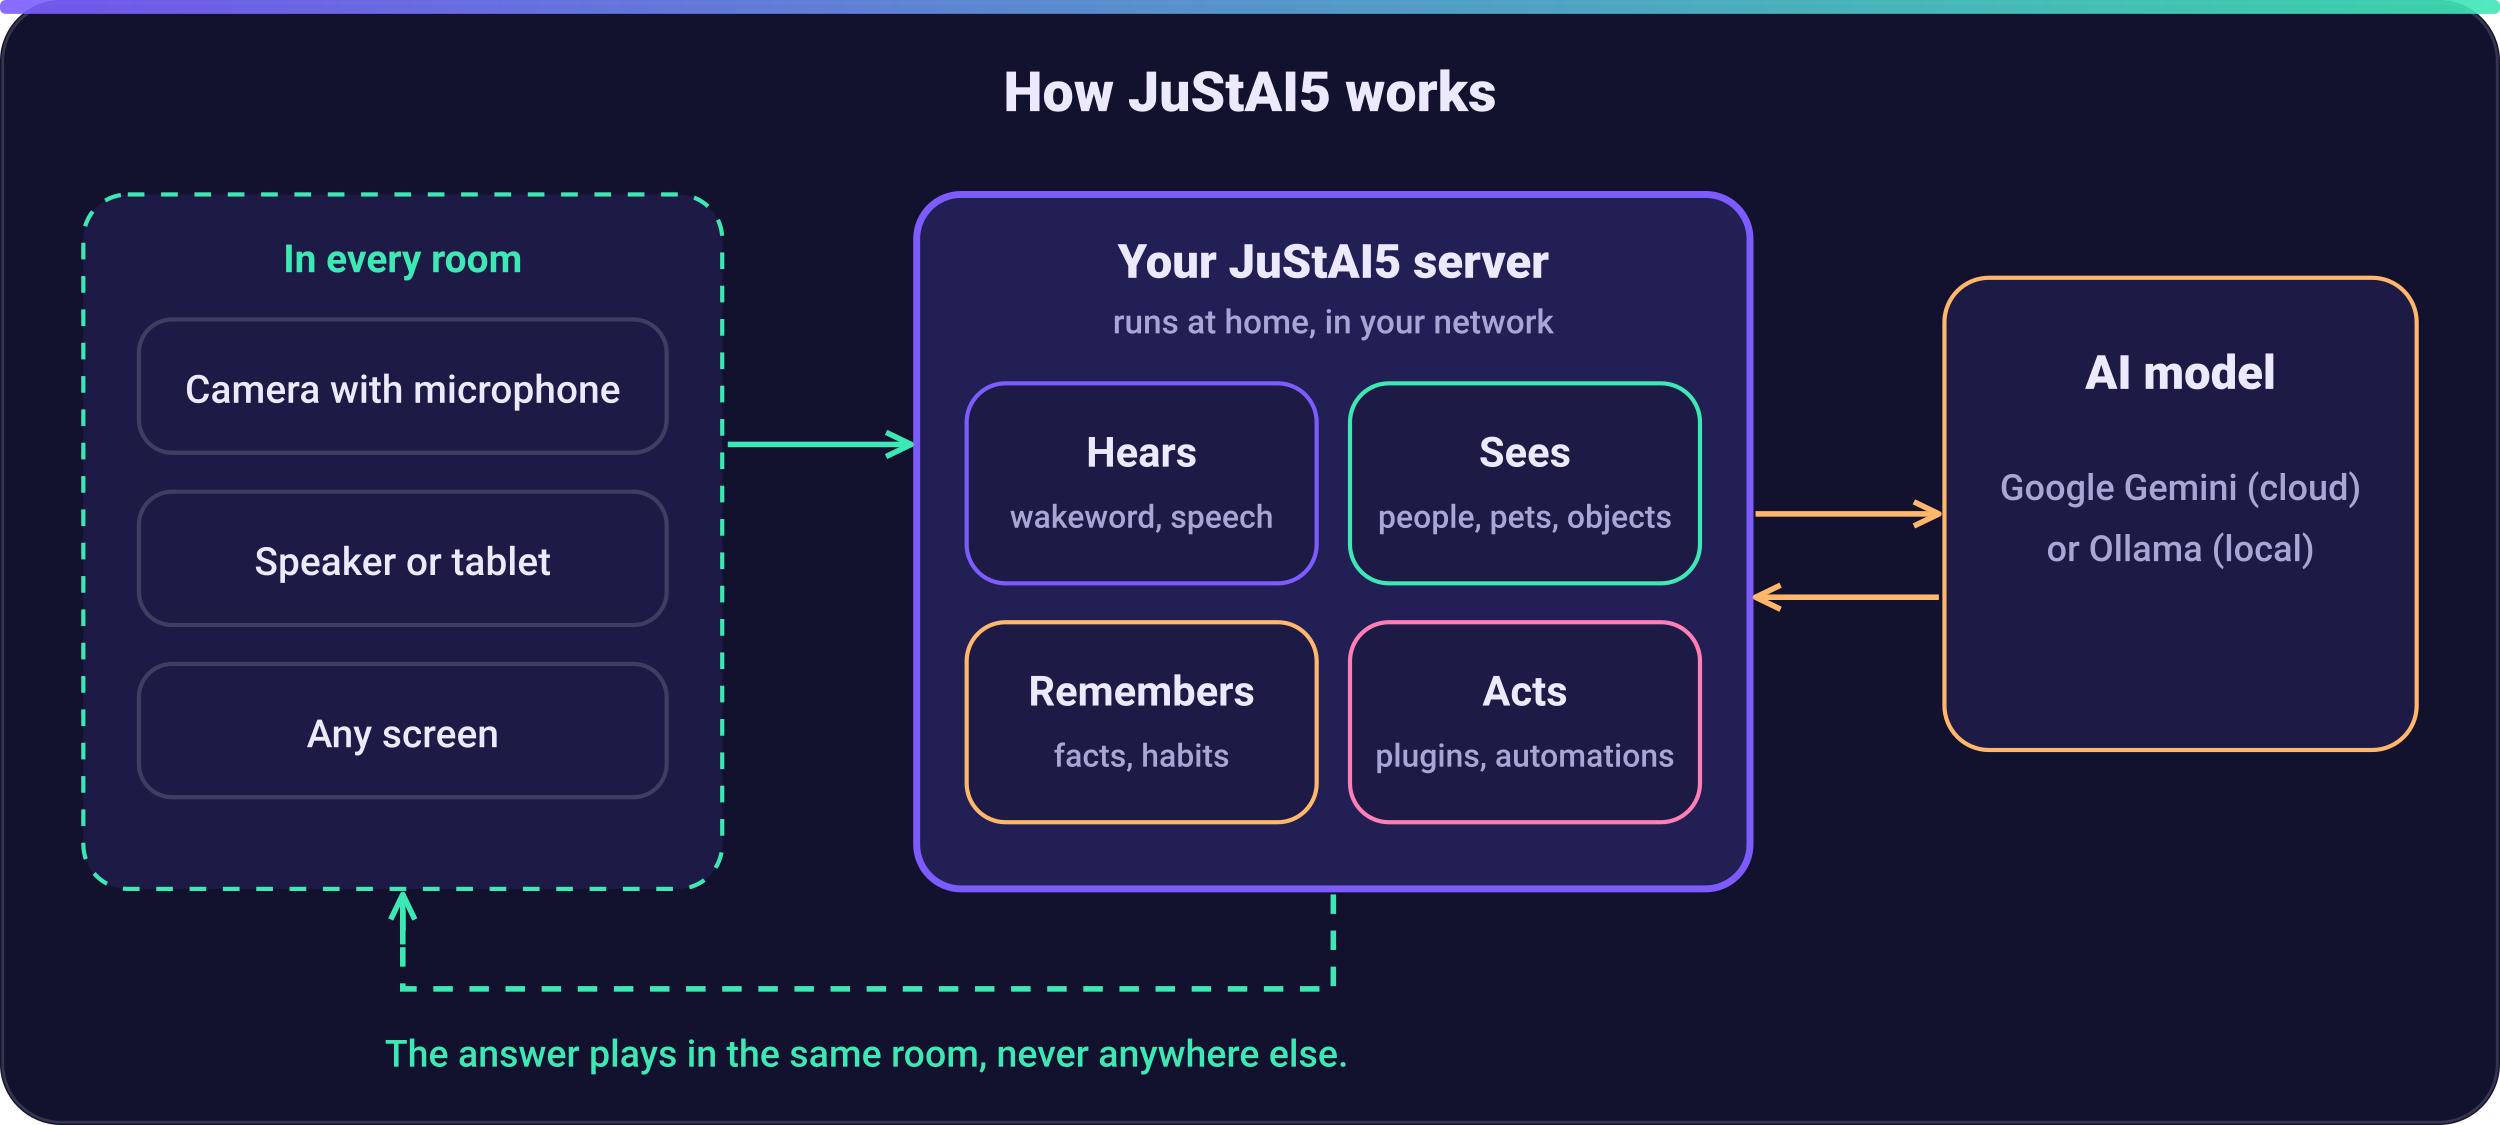
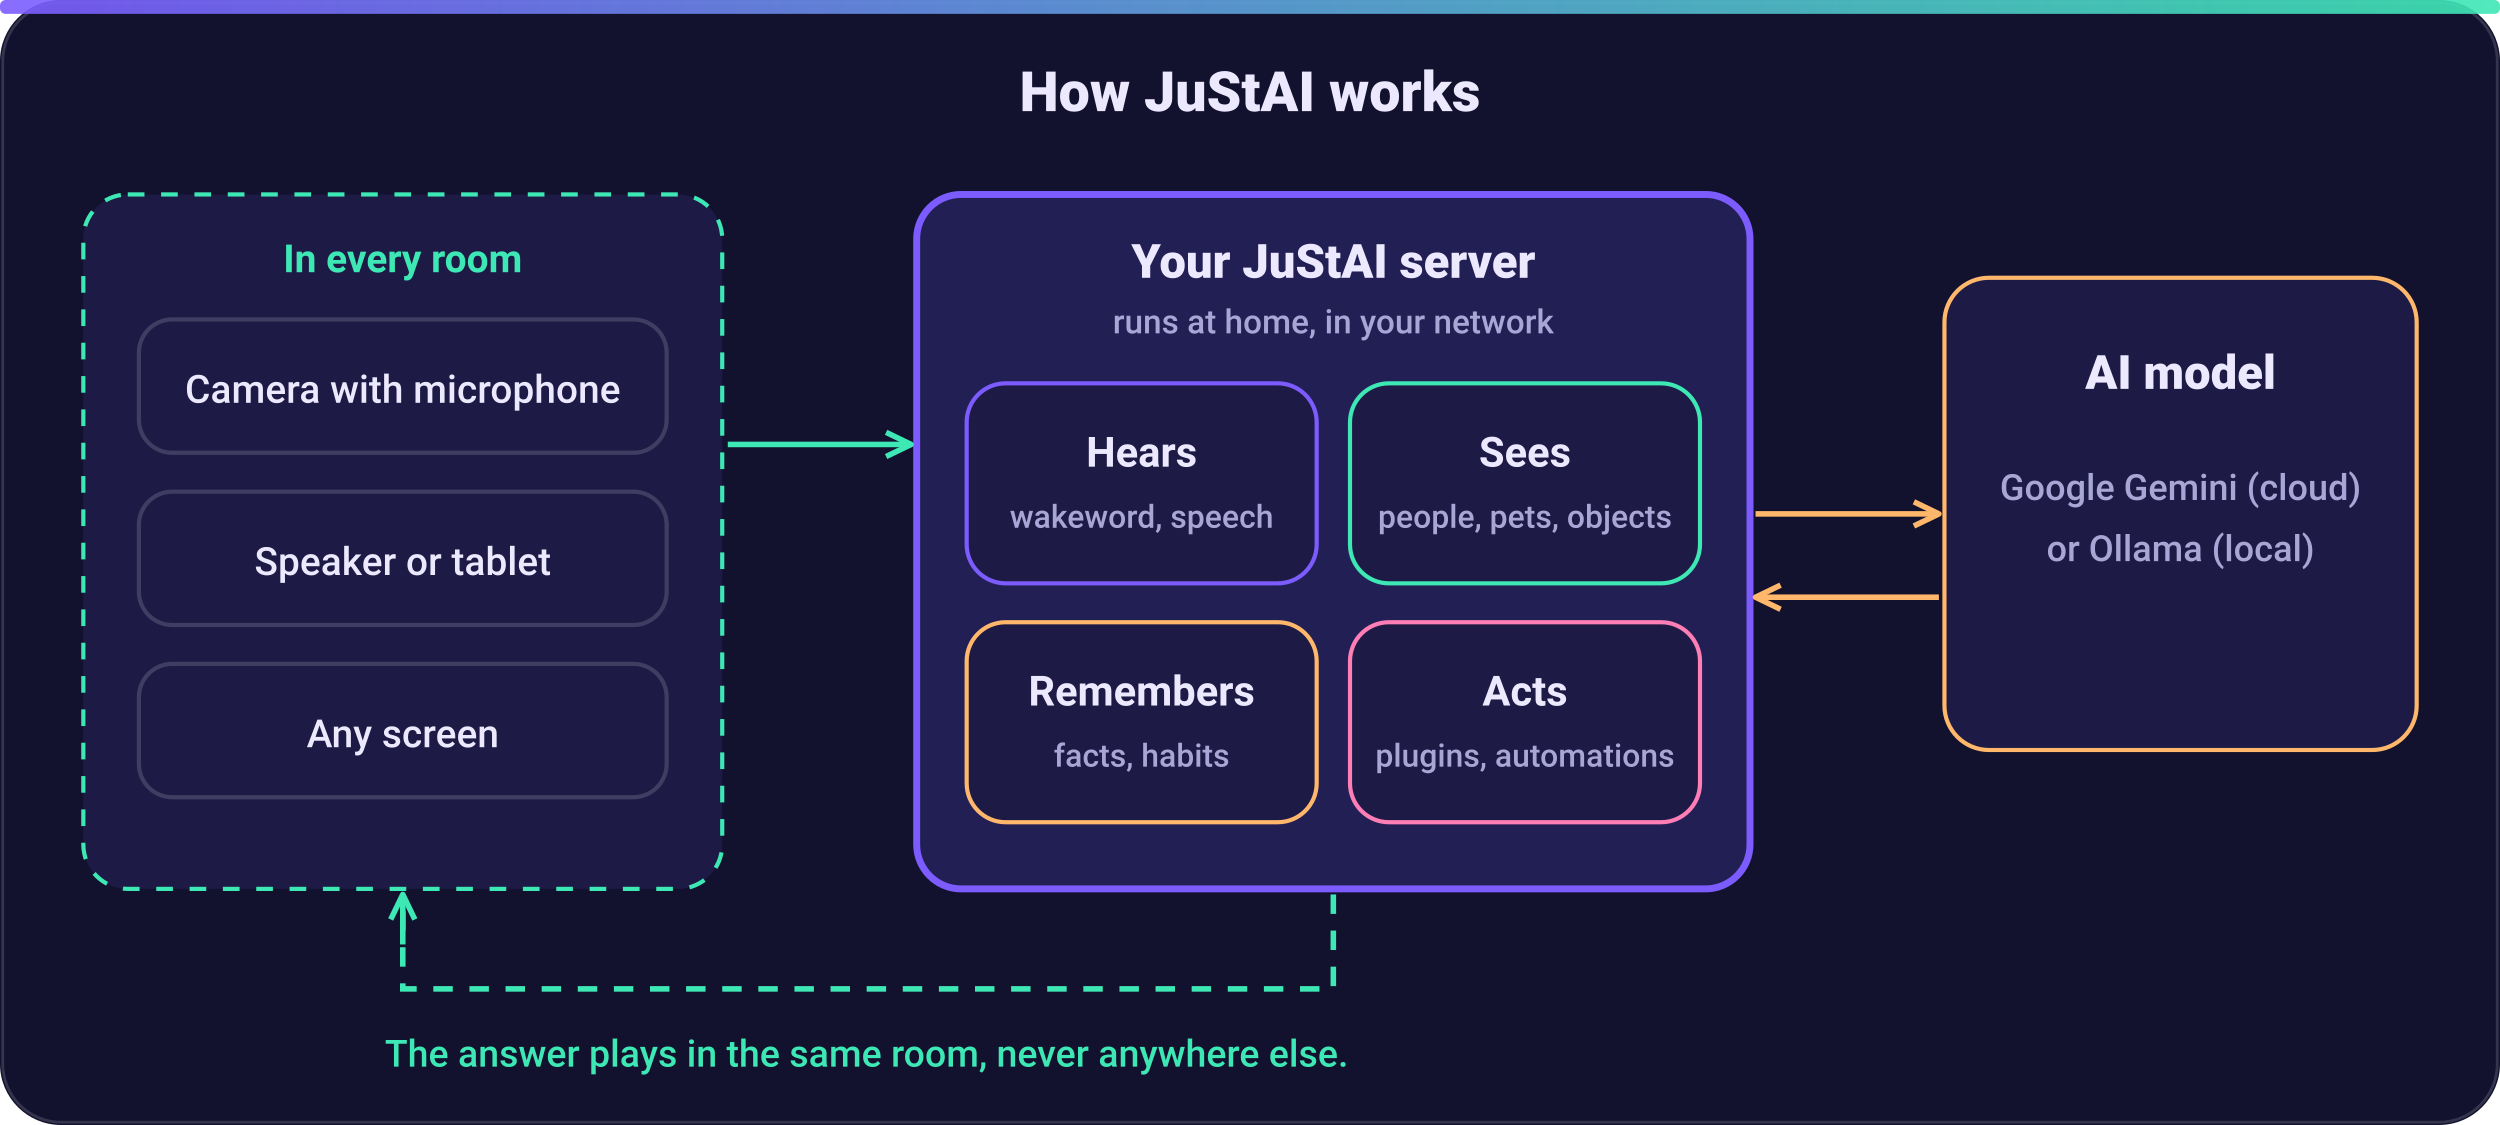
- <svg xmlns="http://www.w3.org/2000/svg" viewBox="0 0 900 405" width="900" height="405" role="img" aria-label="How JuStAI5 works" font-family="ui-rounded, 'SF Pro Rounded', Nunito, system-ui, -apple-system, 'Segoe UI', Roboto, sans-serif">
+ <svg xmlns="http://www.w3.org/2000/svg" viewBox="0 0 900 405" width="900" height="405" role="img" aria-label="How JuStAI works" font-family="ui-rounded, 'SF Pro Rounded', Nunito, system-ui, -apple-system, 'Segoe UI', Roboto, sans-serif">
  <defs>
    <linearGradient id="g" x1="0" x2="1">
      <stop offset="0" stop-color="#7c5cff" />
      <stop offset="1" stop-color="#3ee8b5" />
    </linearGradient>
  </defs>
  <rect width="900" height="405" rx="22" fill="#12112e" />
  <rect x="1" y="1" width="898" height="403" rx="21" fill="none" stroke="#ffffff26" />
  <rect x="0" y="0" width="900" height="5" rx="2" fill="url(#g)" opacity=".9" />
-   <text x="450" y="40" fill="#ece9ff" font-size="20" font-weight="800" text-anchor="middle">How JuStAI5 works</text>
+   <text x="450" y="40" fill="#ece9ff" font-size="20" font-weight="800" text-anchor="middle">How JuStAI works</text>
  <rect x="30" y="70" width="230" height="250" rx="16" fill="#1d1b45" stroke="#3ee8b5" stroke-width="1.5" stroke-dasharray="6 6" />
  <text x="145" y="98" fill="#3ee8b5" font-size="14" font-weight="700" text-anchor="middle">In every room</text>
  <rect x="50" y="115" width="190" height="48" rx="12" fill="#1d1b45" stroke="#ffffff26" stroke-width="1.5" />
  <text x="145" y="145" fill="#ece9ff" font-size="14" font-weight="500" text-anchor="middle">Camera with microphone</text>
  <rect x="50" y="177" width="190" height="48" rx="12" fill="#1d1b45" stroke="#ffffff26" stroke-width="1.5" />
  <text x="145" y="207" fill="#ece9ff" font-size="14" font-weight="500" text-anchor="middle">Speaker or tablet</text>
  <rect x="50" y="239" width="190" height="48" rx="12" fill="#1d1b45" stroke="#ffffff26" stroke-width="1.5" />
  <text x="145" y="269" fill="#ece9ff" font-size="14" font-weight="500" text-anchor="middle">Any screen</text>
  <rect x="330" y="70" width="300" height="250" rx="16" fill="#221f55" stroke="#7c5cff" stroke-width="2.5" />
-   <text x="480" y="100" fill="#ece9ff" font-size="17" font-weight="800" text-anchor="middle">Your JuStAI5 server</text>
+   <text x="480" y="100" fill="#ece9ff" font-size="17" font-weight="800" text-anchor="middle">Your JuStAI server</text>
  <text x="480" y="120" fill="#a9a6d6" font-size="12" font-weight="500" text-anchor="middle">runs at home, in your network</text>
  <rect x="348" y="138" width="126" height="72" rx="14" fill="#1d1b45" stroke="#7c5cff" stroke-width="1.5" />
  <text x="411" y="168" fill="#ece9ff" font-size="15" font-weight="700" text-anchor="middle">Hears</text>
  <text x="411" y="190" fill="#a9a6d6" font-size="11.5" font-weight="500" text-anchor="middle">wakeword, speech</text>
  <rect x="486" y="138" width="126" height="72" rx="14" fill="#1d1b45" stroke="#3ee8b5" stroke-width="1.5" />
  <text x="549" y="168" fill="#ece9ff" font-size="15" font-weight="700" text-anchor="middle">Sees</text>
  <text x="549" y="190" fill="#a9a6d6" font-size="11.5" font-weight="500" text-anchor="middle">people, pets, objects</text>
  <rect x="348" y="224" width="126" height="72" rx="14" fill="#1d1b45" stroke="#ffb86b" stroke-width="1.5" />
  <text x="411" y="254" fill="#ece9ff" font-size="15" font-weight="700" text-anchor="middle">Remembers</text>
  <text x="411" y="276" fill="#a9a6d6" font-size="11.5" font-weight="500" text-anchor="middle">facts, habits</text>
  <rect x="486" y="224" width="126" height="72" rx="14" fill="#1d1b45" stroke="#ff7eb6" stroke-width="1.5" />
  <text x="549" y="254" fill="#ece9ff" font-size="15" font-weight="700" text-anchor="middle">Acts</text>
  <text x="549" y="276" fill="#a9a6d6" font-size="11.5" font-weight="500" text-anchor="middle">plugins, automations</text>
  <rect x="700" y="100" width="170" height="170" rx="16" fill="#1d1b45" stroke="#ffb86b" stroke-width="1.5" />
  <text x="785" y="140" fill="#ece9ff" font-size="17" font-weight="800" text-anchor="middle">AI model</text>
  <text x="785" y="180" fill="#a9a6d6" font-size="13" font-weight="500" text-anchor="middle">Google Gemini (cloud)</text>
  <text x="785" y="202" fill="#a9a6d6" font-size="13" font-weight="500" text-anchor="middle">or Ollama (local)</text>
  <path d="M262 160 L328 160" stroke="#3ee8b5" stroke-width="2" fill="none" />
  <path d="M318.996 155.65 L328 160 L318.996 164.35" stroke="#3ee8b5" stroke-width="2" fill="none" stroke-linejoin="round" />
  <path d="M632 185 L698 185" stroke="#ffb86b" stroke-width="2" fill="none" />
  <path d="M688.996 180.65 L698 185 L688.996 189.35" stroke="#ffb86b" stroke-width="2" fill="none" stroke-linejoin="round" />
  <path d="M698 215 L632 215" stroke="#ffb86b" stroke-width="2" fill="none" />
  <path d="M641.004 219.35 L632 215 L641.004 210.65" stroke="#ffb86b" stroke-width="2" fill="none" stroke-linejoin="round" />
  <path d="M480 322 V356 H145 V324" stroke="#3ee8b5" stroke-width="2" fill="none" stroke-dasharray="7 6" />
  <path d="M145 340 L145 322" stroke="#3ee8b5" stroke-width="2" fill="none" />
  <path d="M140.65 331.004 L145 322 L149.35 331.004" stroke="#3ee8b5" stroke-width="2" fill="none" stroke-linejoin="round" />
  <text x="312" y="384" fill="#3ee8b5" font-size="13.5" font-weight="500" text-anchor="middle">The answer plays in the same room, never anywhere else.</text>
</svg>
